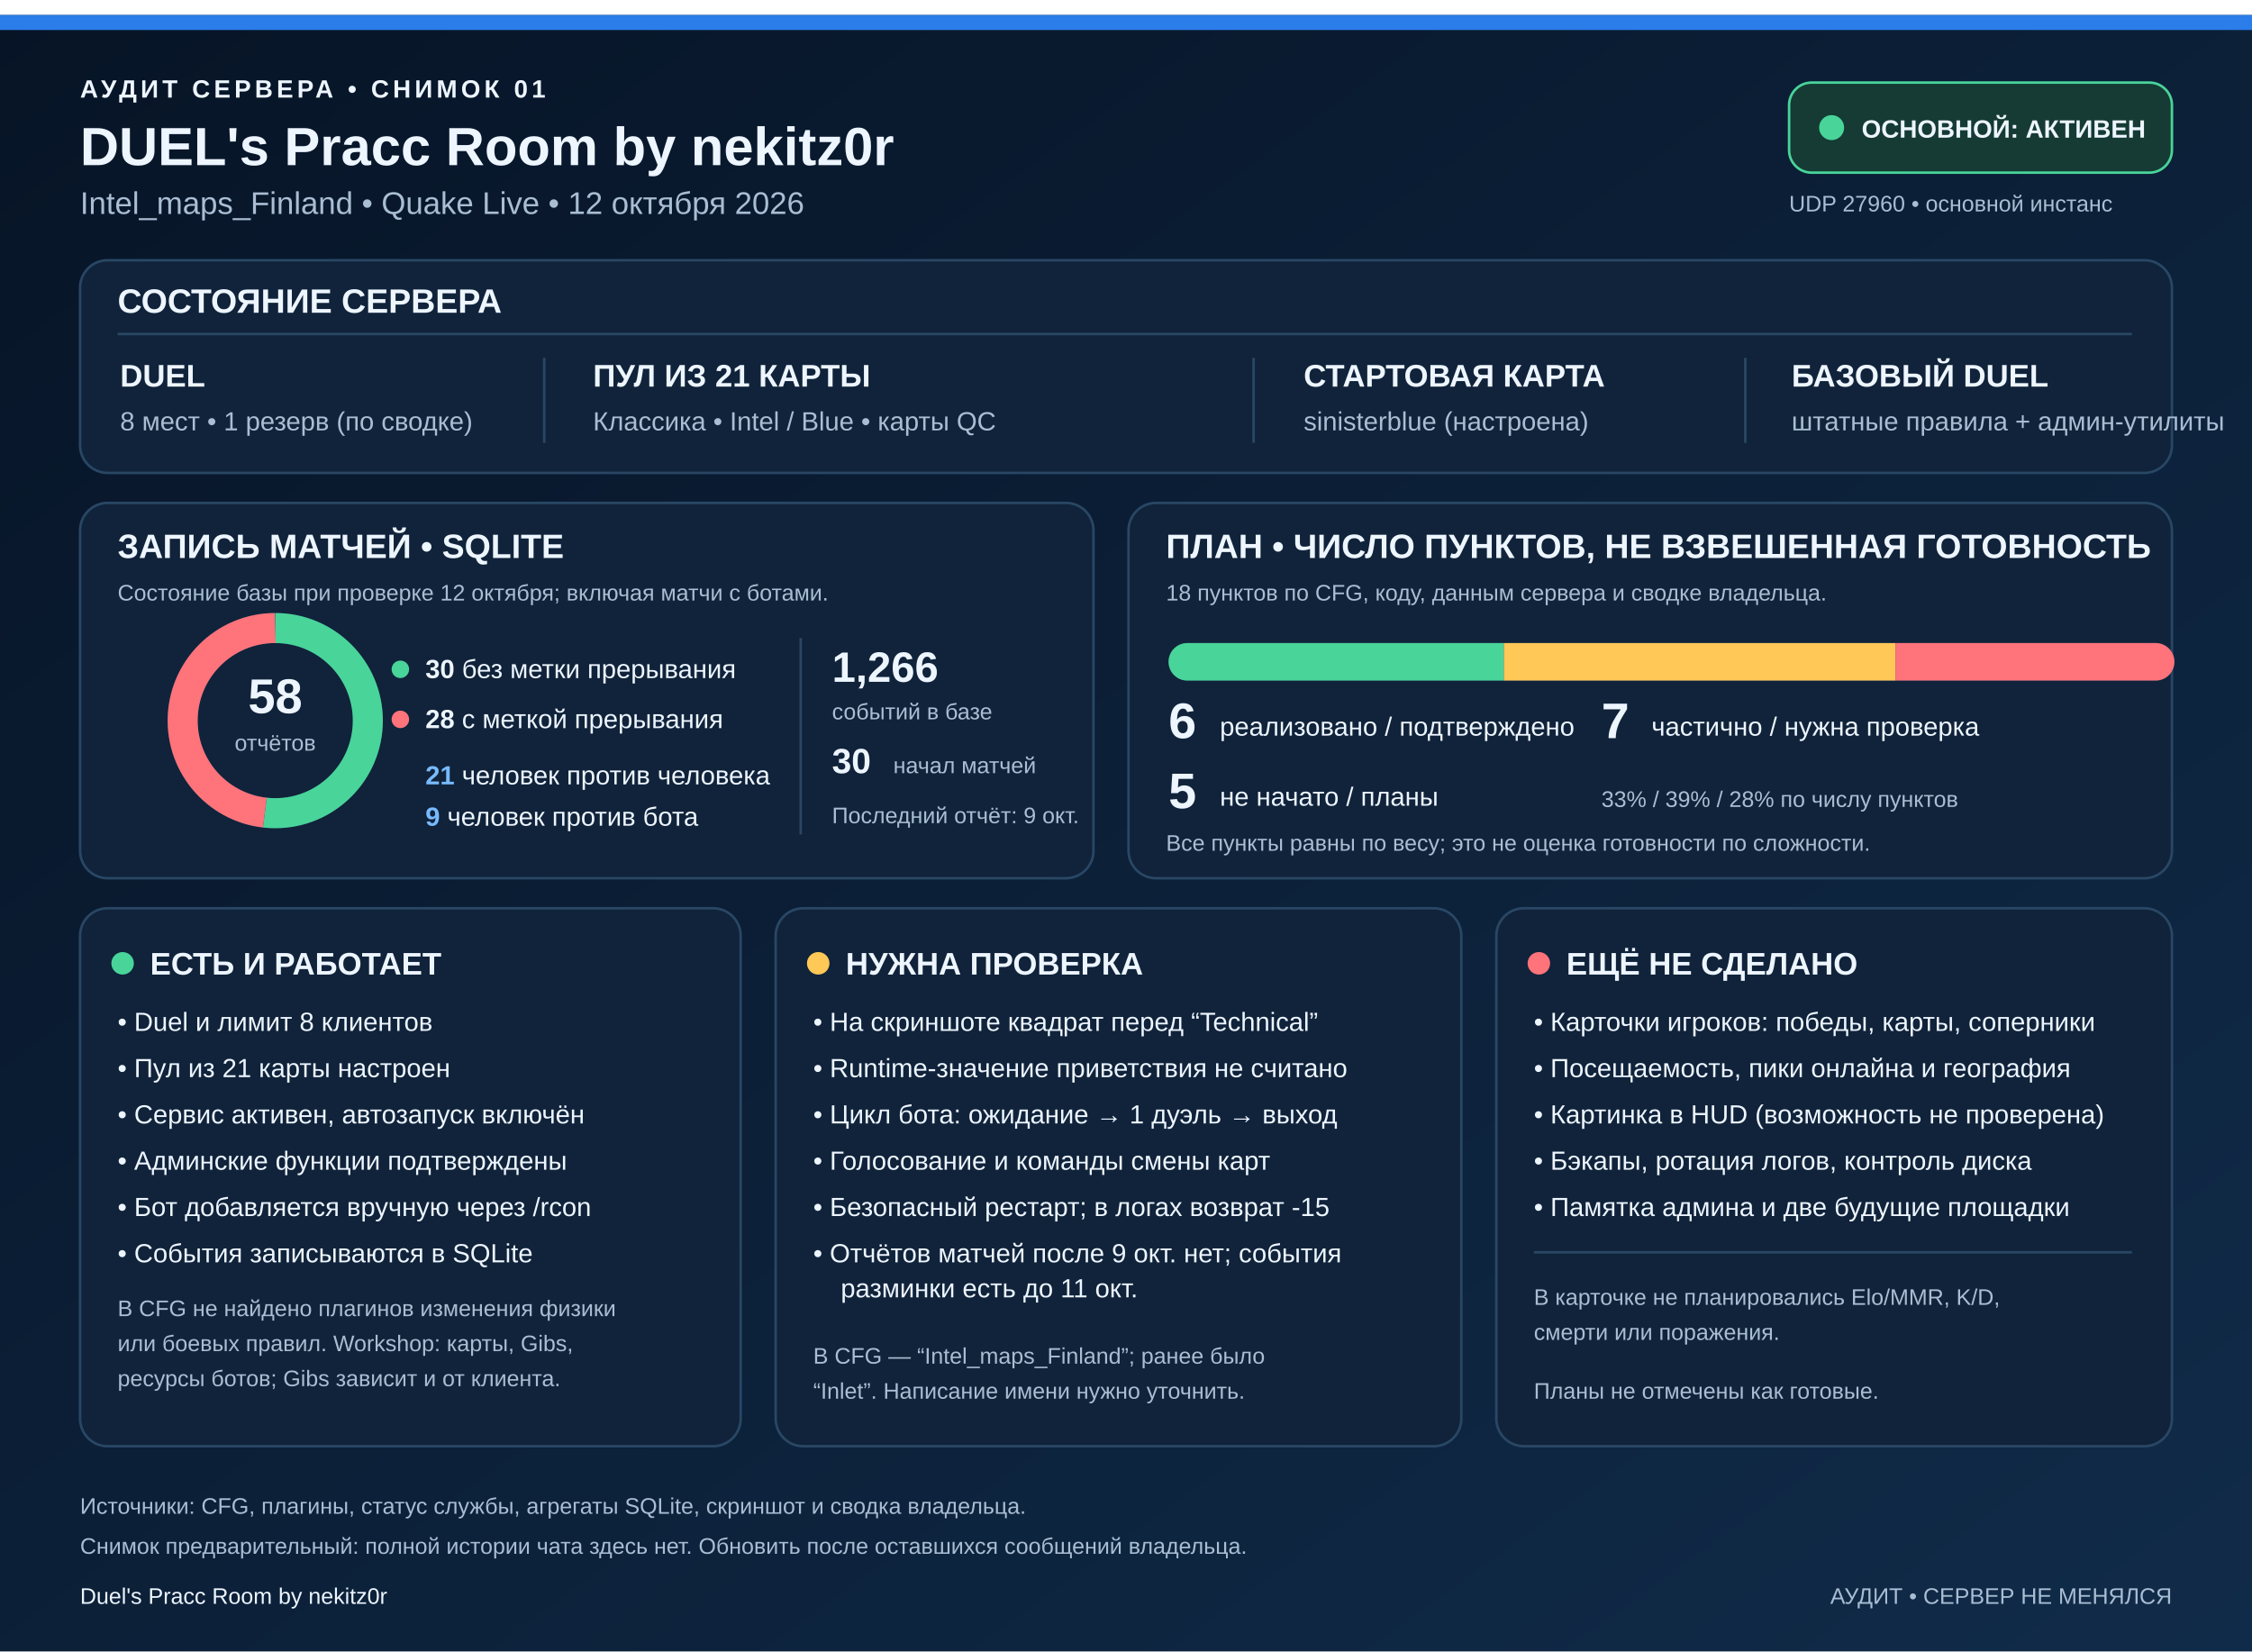
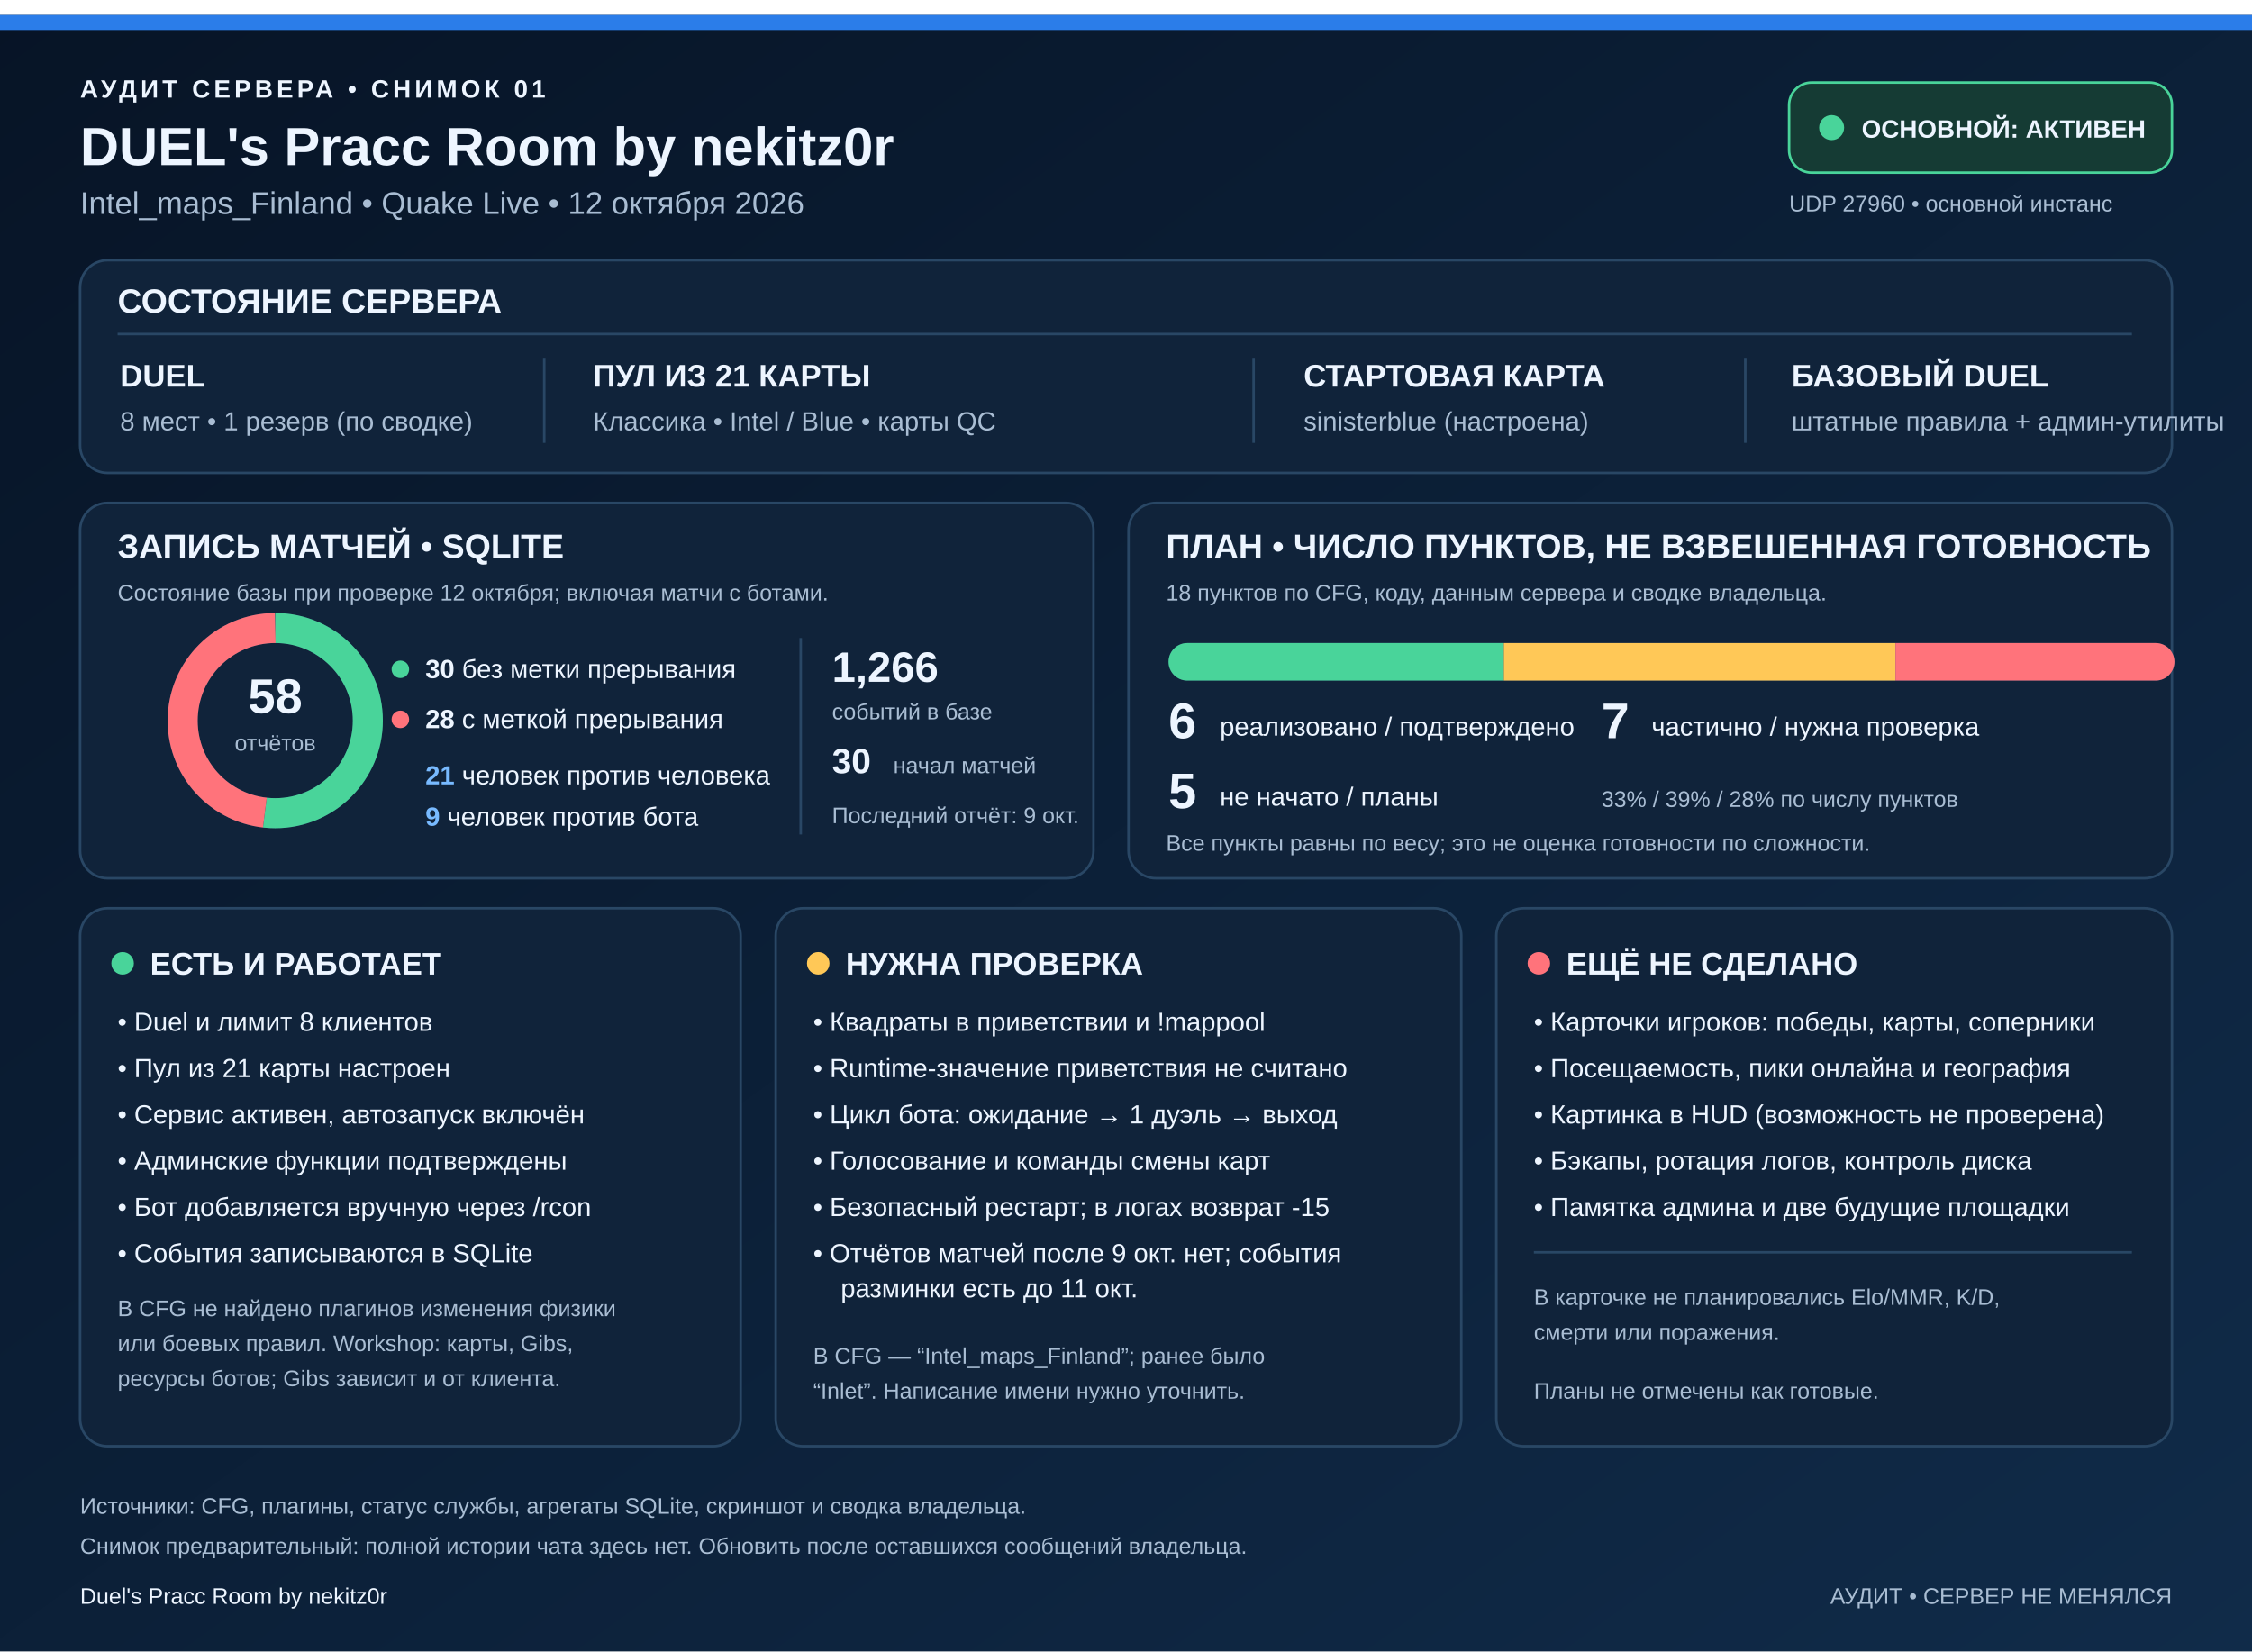
<svg xmlns="http://www.w3.org/2000/svg" width="100%" height="100%" viewBox="0 0 1800 1320" role="img" aria-labelledby="title desc">
  <defs>
    <linearGradient id="bg" x1="0" y1="0" x2="1" y2="1">
      <stop offset="0" stop-color="#071426" />
      <stop offset="1" stop-color="#102b49" />
    </linearGradient>
    <linearGradient id="blue" x1="0" x2="1">
      <stop offset="0" stop-color="#2b7de9" />
      <stop offset="1" stop-color="#59b5ff" />
    </linearGradient>
    <style>
      text { font-family: "Segoe UI", Arial, sans-serif; fill: #edf5ff; }
      .muted { fill: #a9bdd3; }
      .small { font-size: 18px; }
      .body { font-size: 21px; }
      .head { font-size: 27px; font-weight: 700; }
      .card { fill: #10233a; stroke: #294765; stroke-width: 2; }
      .green { fill: #49d49a; }
      .amber { fill: #ffc857; }
      .red { fill: #ff737b; }
      .line { stroke: #294765; stroke-width: 2; }
    </style>
  </defs>
  <rect width="1800" height="1320" fill="url(#bg)" />
  <rect x="0" y="0" width="1800" height="12" fill="#fff" />
  <rect x="0" y="12" width="1800" height="12" fill="#2b7de9" />
  <text x="64" y="78" font-size="20" font-weight="700" letter-spacing="3" fill="#78baff">АУДИТ СЕРВЕРА • СНИМОК 01</text>
  <text x="64" y="132" font-size="43" font-weight="750">DUEL's Pracc Room by nekitz0r</text>
  <text x="64" y="171" font-size="25" class="muted">Intel_maps_Finland  •  Quake Live  •  12 октября 2026</text>
  <rect x="1430" y="66" width="306" height="72" rx="18" fill="#153b34" stroke="#49d49a" stroke-width="2" />
  <circle cx="1464" cy="102" r="10" fill="#49d49a" />
  <text x="1488" y="110" font-size="20" font-weight="700">ОСНОВНОЙ: АКТИВЕН</text>
  <text x="1430" y="169" font-size="18" class="muted">UDP 27960 • основной инстанс</text>
  <rect class="card" x="64" y="208" width="1672" height="170" rx="22" />
  <text class="head" x="94" y="250">СОСТОЯНИЕ СЕРВЕРА</text>
  <line class="line" x1="94" y1="267" x2="1704" y2="267" />
  <text x="96" y="309" font-size="25" font-weight="700">DUEL</text>
  <text x="96" y="344" class="body muted">8 мест • 1 резерв (по сводке)</text>
  <line class="line" x1="435" y1="286" x2="435" y2="354" />
  <text x="474" y="309" font-size="25" font-weight="700" fill="#78baff">ПУЛ ИЗ 21 КАРТЫ</text>
  <text x="474" y="344" class="body muted">Классика • Intel / Blue • карты QC</text>
  <line class="line" x1="1002" y1="286" x2="1002" y2="354" />
  <text x="1042" y="309" font-size="25" font-weight="700">СТАРТОВАЯ КАРТА</text>
  <text x="1042" y="344" class="body muted">sinisterblue (настроена)</text>
  <line class="line" x1="1395" y1="286" x2="1395" y2="354" />
  <text x="1432" y="309" font-size="25" font-weight="700">БАЗОВЫЙ DUEL</text>
  <text x="1432" y="344" class="body muted">штатные правила + админ-утилиты</text>
  <rect class="card" x="64" y="402" width="810" height="300" rx="22" />
  <text class="head" x="94" y="446">ЗАПИСЬ МАТЧЕЙ • SQLITE</text>
  <text x="94" y="480" class="small muted">Состояние базы при проверке 12 октября; включая матчи с ботами.</text>
  <circle cx="220" cy="576" r="74" fill="none" stroke="#294765" stroke-width="24" />
  <circle cx="220" cy="576" r="74" fill="none" stroke="#49d49a" stroke-width="24" stroke-dasharray="240.8 464.9" transform="rotate(-90 220 576)" />
  <circle cx="220" cy="576" r="74" fill="none" stroke="#ff737b" stroke-width="24" stroke-dasharray="224.1 464.9" stroke-dashoffset="-240.8" transform="rotate(-90 220 576)" />
  <text x="220" y="570" text-anchor="middle" font-size="39" font-weight="750">58</text>
  <text x="220" y="600" text-anchor="middle" class="small muted">отчётов</text>
  <circle cx="320" cy="535" r="7" class="green" />
  <text x="340" y="542" class="body">
    <tspan font-weight="700">30</tspan> без метки прерывания</text>
  <circle cx="320" cy="575" r="7" class="red" />
  <text x="340" y="582" class="body">
    <tspan font-weight="700">28</tspan> с меткой прерывания</text>
  <text x="340" y="627" class="body">
    <tspan fill="#78baff" font-weight="700">21</tspan> человек против человека</text>
  <text x="340" y="660" class="body">
    <tspan fill="#78baff" font-weight="700">9</tspan> человек против бота</text>
  <line class="line" x1="640" y1="510" x2="640" y2="667" />
  <text x="665" y="545" font-size="34" font-weight="750">1,266</text>
  <text x="665" y="575" class="small muted">событий в базе</text>
  <text x="665" y="618" font-size="28" font-weight="700">30</text>
  <text x="714" y="618" class="small muted">начал матчей</text>
  <text x="665" y="658" class="small muted">Последний отчёт: 9 окт.</text>
  <rect class="card" x="902" y="402" width="834" height="300" rx="22" />
  <text class="head" x="932" y="446">ПЛАН • ЧИСЛО ПУНКТОВ, НЕ ВЗВЕШЕННАЯ ГОТОВНОСТЬ</text>
  <text x="932" y="480" class="small muted">18 пунктов по CFG, коду, данным сервера и сводке владельца.</text>
  <rect x="934" y="514" width="804" height="30" rx="15" fill="#294765" />
  <path d="M949 514 H1202 V544 H949 A15 15 0 0 1 934 529 A15 15 0 0 1 949 514" fill="#49d49a" />
  <rect x="1202" y="514" width="313" height="30" fill="#ffc857" />
  <path d="M1515 514 H1723 A15 15 0 0 1 1738 529 A15 15 0 0 1 1723 544 H1515 Z" fill="#ff737b" />
  <text x="934" y="590" font-size="40" font-weight="750" fill="#49d49a">6</text>
  <text x="975" y="588" class="body">реализовано / подтверждено</text>
  <text x="1280" y="590" font-size="40" font-weight="750" fill="#ffc857">7</text>
  <text x="1320" y="588" class="body">частично / нужна проверка</text>
  <text x="934" y="646" font-size="40" font-weight="750" fill="#ff737b">5</text>
  <text x="975" y="644" class="body">не начато / планы</text>
  <text x="1280" y="645" class="small muted">33% / 39% / 28% по числу пунктов</text>
  <text x="932" y="680" class="small muted">Все пункты равны по весу; это не оценка готовности по сложности.</text>
  <rect class="card" x="64" y="726" width="528" height="430" rx="22" />
  <circle cx="98" cy="770" r="9" class="green" />
  <text x="120" y="779" font-size="25" font-weight="700" fill="#49d49a">ЕСТЬ И РАБОТАЕТ</text>
  <text x="94" y="824" class="body">• Duel и лимит 8 клиентов</text>
  <text x="94" y="861" class="body">• Пул из 21 карты настроен</text>
  <text x="94" y="898" class="body">• Сервис активен, автозапуск включён</text>
  <text x="94" y="935" class="body">• Админские функции подтверждены</text>
  <text x="94" y="972" class="body">• Бот добавляется вручную через /rcon</text>
  <text x="94" y="1009" class="body">• События записываются в SQLite</text>
  <text x="94" y="1052" class="small muted">В CFG не найдено плагинов изменения физики</text>
  <text x="94" y="1080" class="small muted">или боевых правил. Workshop: карты, Gibs,</text>
  <text x="94" y="1108" class="small muted">ресурсы ботов; Gibs зависит и от клиента.</text>
  <rect class="card" x="620" y="726" width="548" height="430" rx="22" />
  <circle cx="654" cy="770" r="9" class="amber" />
  <text x="676" y="779" font-size="25" font-weight="700" fill="#ffc857">НУЖНА ПРОВЕРКА</text>
-   <text x="650" y="824" class="body">• На скриншоте квадрат перед “Technical”</text>
+   <text x="650" y="824" class="body">• Квадраты в приветствии и !mappool</text>
  <text x="650" y="861" class="body">• Runtime-значение приветствия не считано</text>
  <text x="650" y="898" class="body">• Цикл бота: ожидание → 1 дуэль → выход</text>
  <text x="650" y="935" class="body">• Голосование и команды смены карт</text>
  <text x="650" y="972" class="body">• Безопасный рестарт; в логах возврат -15</text>
  <text x="650" y="1009" class="body">• Отчётов матчей после 9 окт. нет; события</text>
  <text x="672" y="1037" class="body">разминки есть до 11 окт.</text>
  <text x="650" y="1090" class="small muted">В CFG — “Intel_maps_Finland”; ранее было</text>
  <text x="650" y="1118" class="small muted">“Inlet”. Написание имени нужно уточнить.</text>
  <rect class="card" x="1196" y="726" width="540" height="430" rx="22" />
  <circle cx="1230" cy="770" r="9" class="red" />
  <text x="1252" y="779" font-size="25" font-weight="700" fill="#ff737b">ЕЩЁ НЕ СДЕЛАНО</text>
  <text x="1226" y="824" class="body">• Карточки игроков: победы, карты, соперники</text>
  <text x="1226" y="861" class="body">• Посещаемость, пики онлайна и география</text>
  <text x="1226" y="898" class="body">• Картинка в HUD (возможность не проверена)</text>
  <text x="1226" y="935" class="body">• Бэкапы, ротация логов, контроль диска</text>
  <text x="1226" y="972" class="body">• Памятка админа и две будущие площадки</text>
  <line class="line" x1="1226" y1="1001" x2="1704" y2="1001" />
  <text x="1226" y="1043" class="small muted">В карточке не планировались Elo/MMR, K/D,</text>
  <text x="1226" y="1071" class="small muted">смерти или поражения.</text>
  <text x="1226" y="1118" class="small muted">Планы не отмечены как готовые.</text>
  <text x="64" y="1210" class="small muted">Источники: CFG, плагины, статус службы, агрегаты SQLite, скриншот и сводка владельца.</text>
  <text x="64" y="1242" class="small muted">Снимок предварительный: полной истории чата здесь нет. Обновить после оставшихся сообщений владельца.</text>
  <text x="64" y="1282" font-size="18" fill="#78baff">Duel's Pracc Room by nekitz0r</text>
  <text x="1736" y="1282" text-anchor="end" font-size="18" class="muted">АУДИТ • СЕРВЕР НЕ МЕНЯЛСЯ</text>
</svg>
